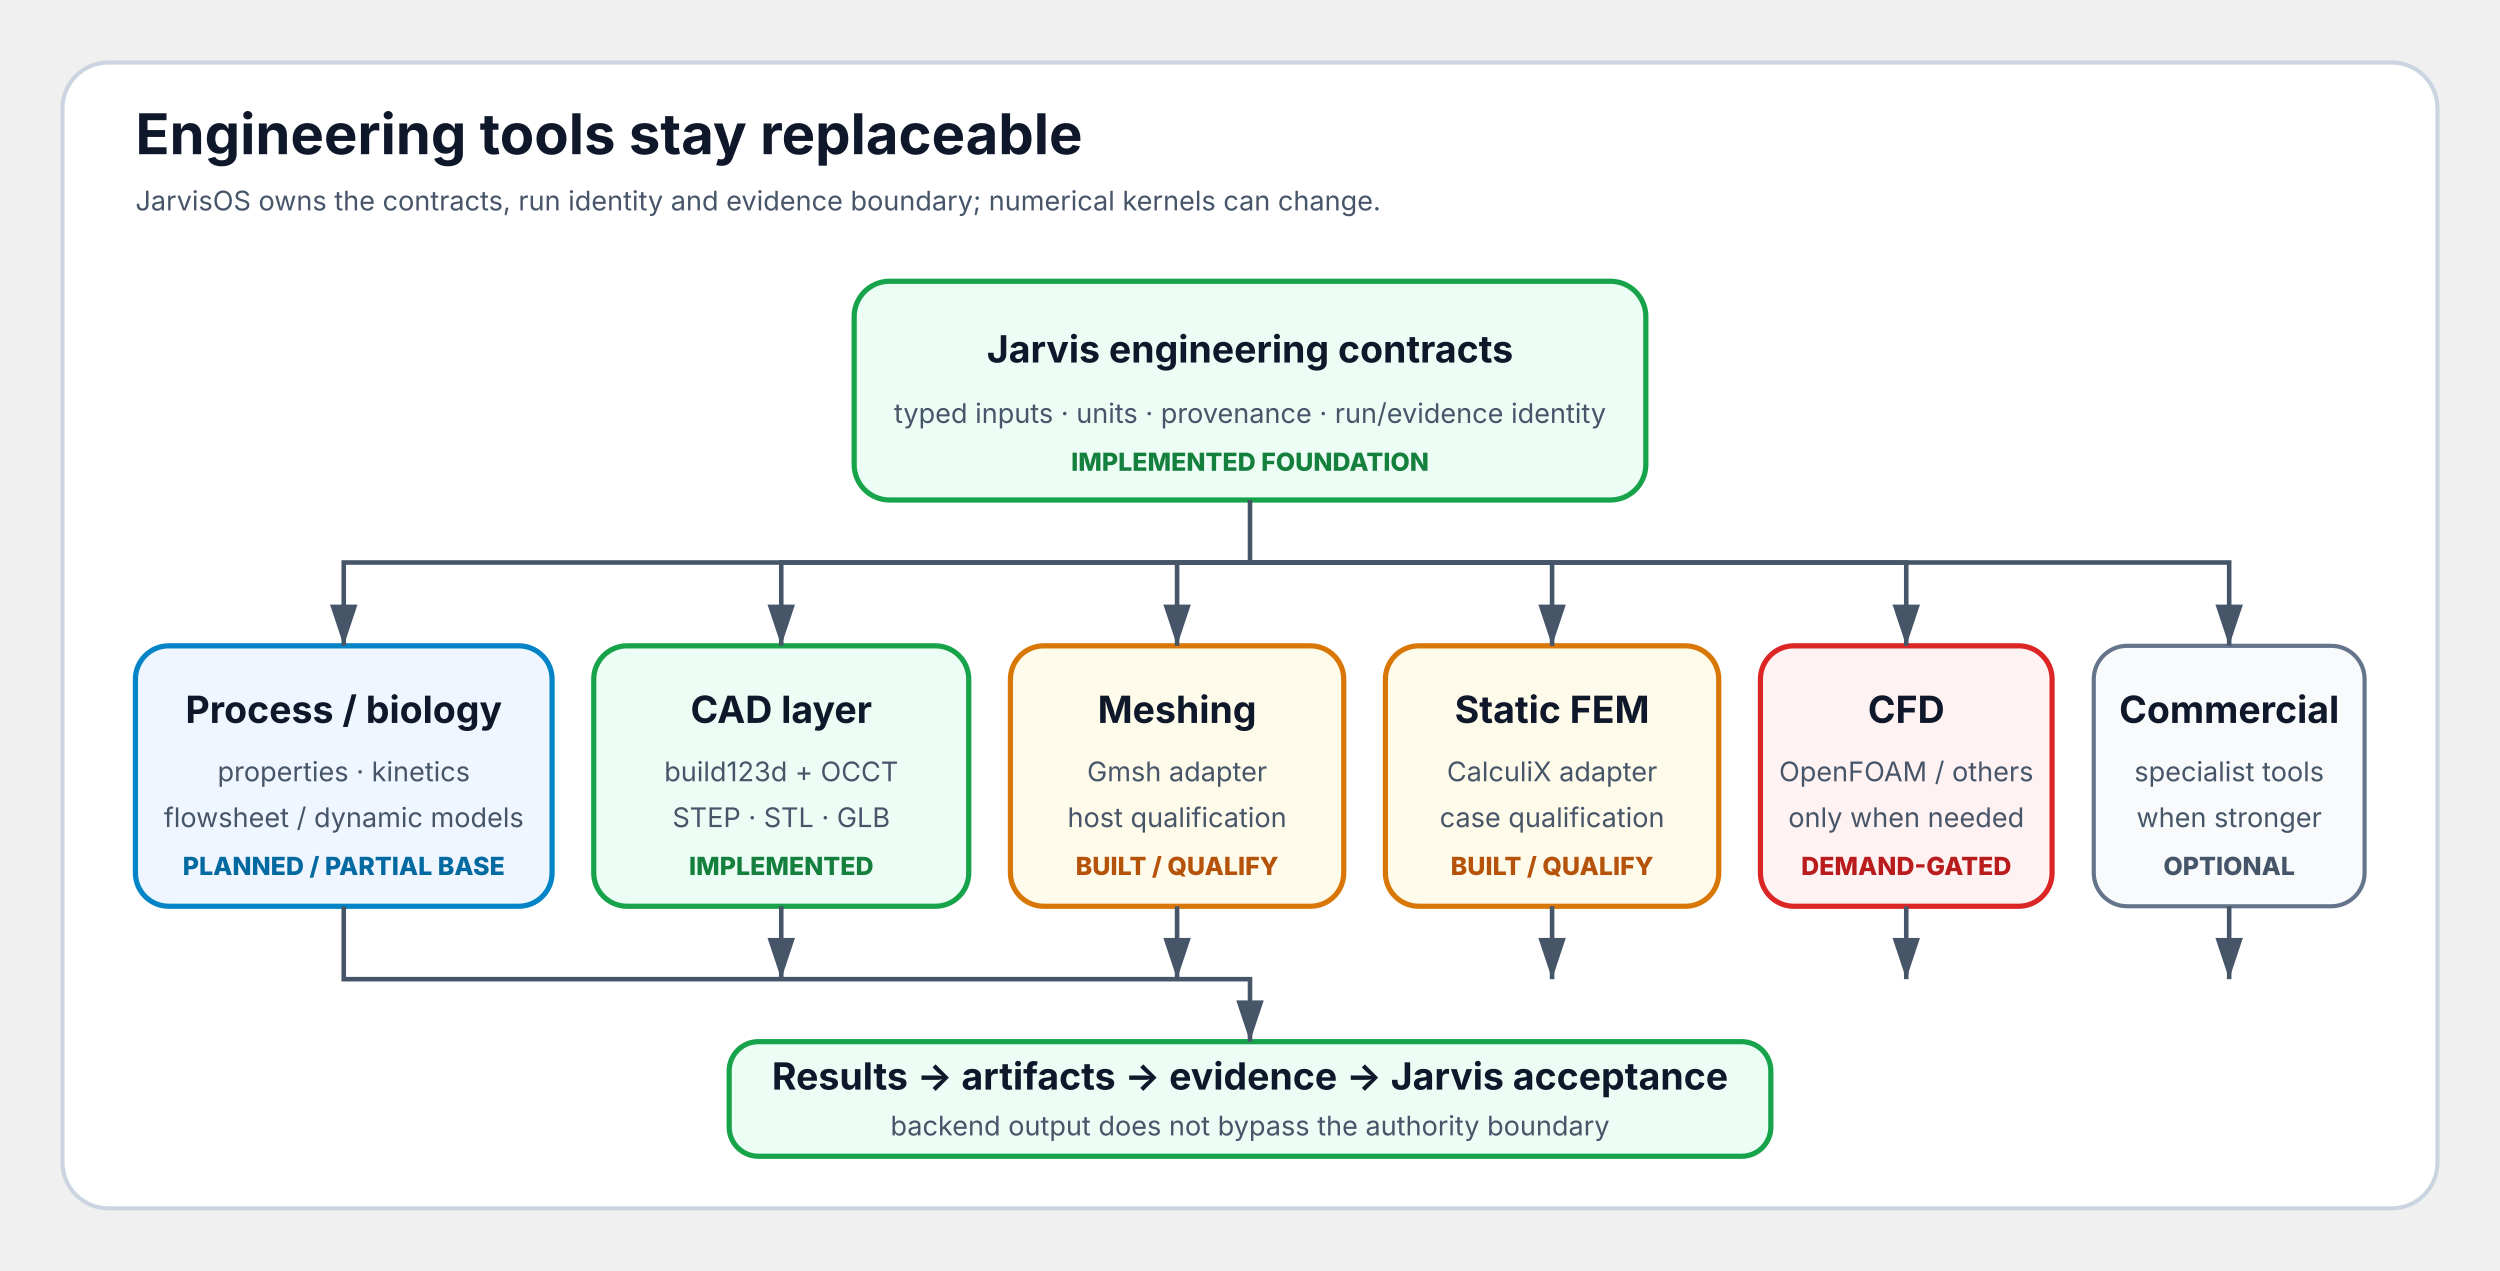
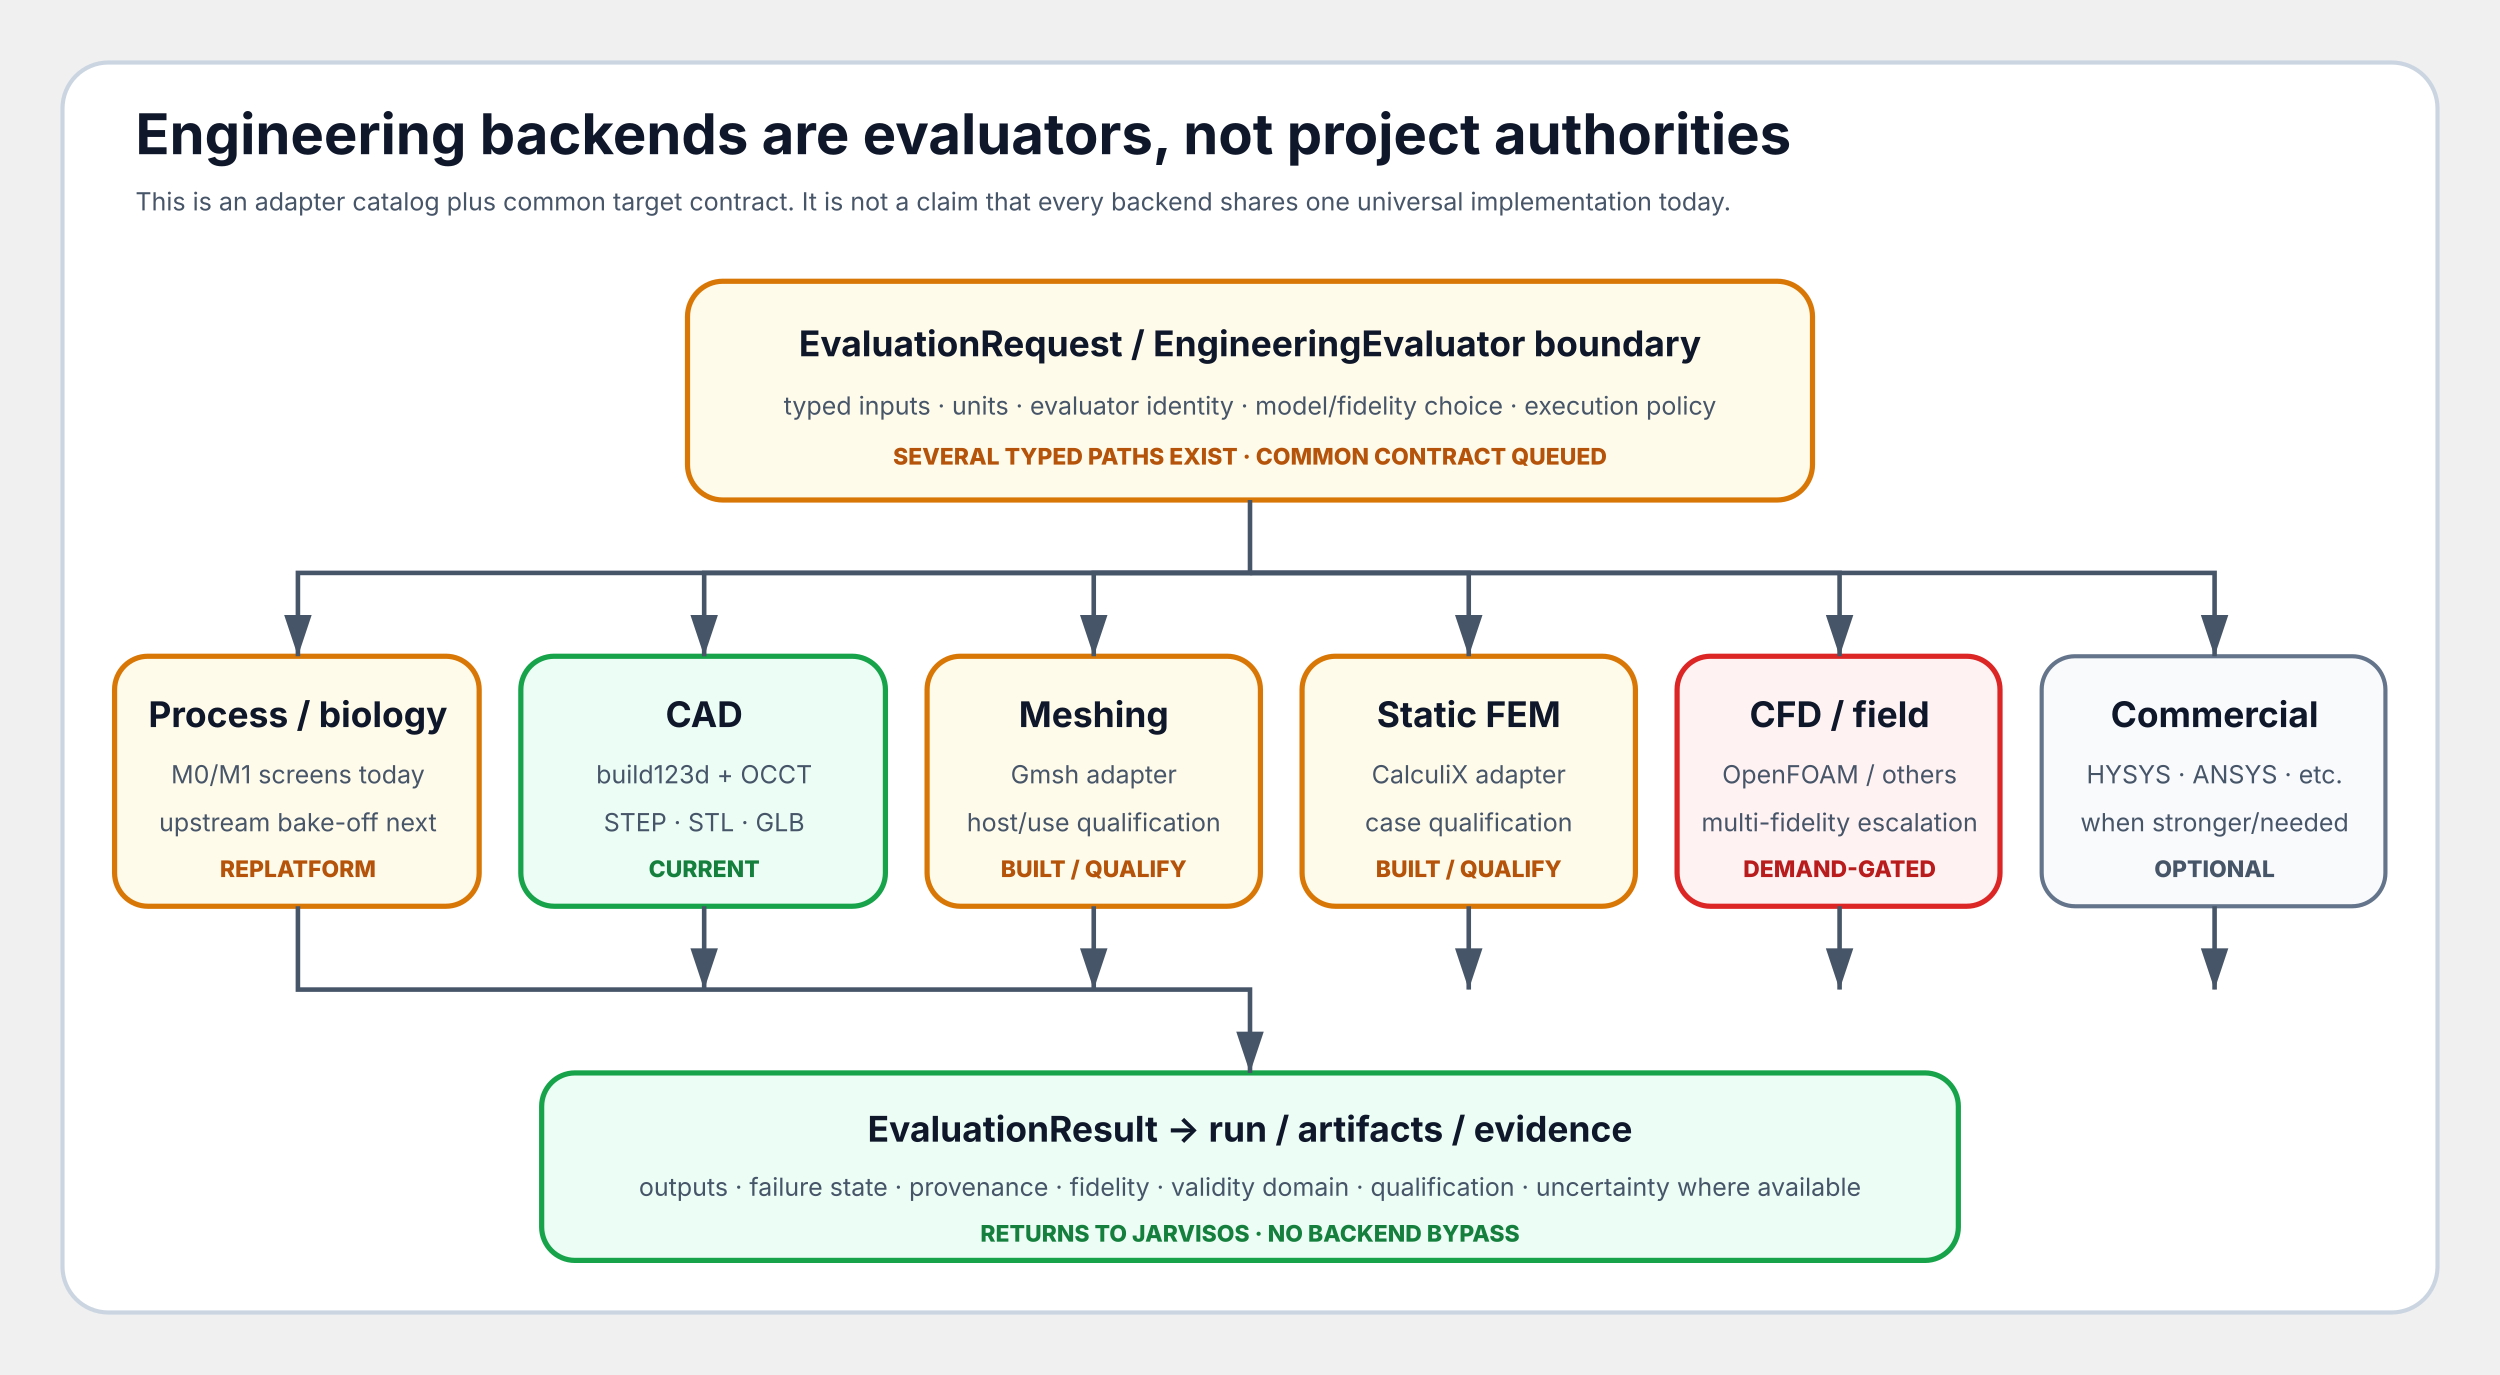
- <svg xmlns="http://www.w3.org/2000/svg" width="1200" height="610" viewBox="0 0 1200 610" role="img" aria-labelledby="title desc">
+ <svg xmlns="http://www.w3.org/2000/svg" width="1200" height="660" viewBox="0 0 1200 660" role="img" aria-labelledby="title desc">
  <defs>
    <marker id="arrow" markerWidth="10" markerHeight="10" refX="9" refY="3" orient="auto">
      <path d="M0,0 L0,6 L9,3 z" fill="#475569" />
    </marker>
-     <style>
-       .frame{fill:#fff;stroke:#cbd5e1;stroke-width:2}.implemented{fill:#ecfdf5;stroke:#16a34a;stroke-width:2.5}.partial{fill:#fffbeb;stroke:#d97706;stroke-width:2.5}.planned{fill:#eff6ff;stroke:#0284c7;stroke-width:2.5}.research{fill:#fef2f2;stroke:#dc2626;stroke-width:2.5}.optional{fill:#f8fafc;stroke:#64748b;stroke-width:2}.title{font-family:system-ui,-apple-system,"Segoe UI",sans-serif;fill:#0f172a;font-size:27px;font-weight:750}.boxTitle{font-family:system-ui,-apple-system,"Segoe UI",sans-serif;fill:#0f172a;font-size:18px;font-weight:700}.sub{font-family:system-ui,-apple-system,"Segoe UI",sans-serif;fill:#475569;font-size:13px}.tag{font-family:system-ui,-apple-system,"Segoe UI",sans-serif;font-size:12px;font-weight:800}.line{stroke:#475569;stroke-width:2.2;fill:none;marker-end:url(#arrow)}
-     </style>
+     <style>.frame{fill:#fff;stroke:#cbd5e1;stroke-width:2}.implemented{fill:#ecfdf5;stroke:#16a34a;stroke-width:2.5}.partial{fill:#fffbeb;stroke:#d97706;stroke-width:2.5}.planned{fill:#eff6ff;stroke:#0284c7;stroke-width:2.5}.research{fill:#fef2f2;stroke:#dc2626;stroke-width:2.5}.optional{fill:#f8fafc;stroke:#64748b;stroke-width:2}.title{font-family:system-ui,-apple-system,"Segoe UI",sans-serif;fill:#0f172a;font-size:27px;font-weight:750}.boxTitle{font-family:system-ui,-apple-system,"Segoe UI",sans-serif;fill:#0f172a;font-size:17px;font-weight:700}.sub{font-family:system-ui,-apple-system,"Segoe UI",sans-serif;fill:#475569;font-size:12px}.tag{font-family:system-ui,-apple-system,"Segoe UI",sans-serif;font-size:11px;font-weight:800}.line{stroke:#475569;stroke-width:2.2;fill:none;marker-end:url(#arrow)}</style>
  </defs>
-   <rect x="30" y="30" width="1140" height="550" rx="22" class="frame" />
-   <text x="65" y="74" class="title">Engineering tools stay replaceable</text>
-   <text x="65" y="101" class="sub">JarvisOS owns the contracts, run identity and evidence boundary; numerical kernels can change.</text>
-   <rect x="410" y="135" width="380" height="105" rx="17" class="implemented" />
-   <text x="600" y="174" text-anchor="middle" class="boxTitle">Jarvis engineering contracts</text>
-   <text x="600" y="203" text-anchor="middle" class="sub">typed inputs · units · provenance · run/evidence identity</text>
-   <text x="600" y="226" text-anchor="middle" class="tag" fill="#15803d">IMPLEMENTED FOUNDATION</text>
-   <rect x="65" y="310" width="200" height="125" rx="16" class="planned" />
-   <text x="165" y="347" text-anchor="middle" class="boxTitle">Process / biology</text>
-   <text x="165" y="375" text-anchor="middle" class="sub">properties · kinetics</text>
-   <text x="165" y="397" text-anchor="middle" class="sub">flowsheet / dynamic models</text>
-   <text x="165" y="420" text-anchor="middle" class="tag" fill="#0369a1">PLANNED / PARTIAL BASE</text>
-   <rect x="285" y="310" width="180" height="125" rx="16" class="implemented" />
-   <text x="375" y="347" text-anchor="middle" class="boxTitle">CAD layer</text>
-   <text x="375" y="375" text-anchor="middle" class="sub">build123d + OCCT</text>
-   <text x="375" y="397" text-anchor="middle" class="sub">STEP · STL · GLB</text>
-   <text x="375" y="420" text-anchor="middle" class="tag" fill="#15803d">IMPLEMENTED</text>
-   <rect x="485" y="310" width="160" height="125" rx="16" class="partial" />
-   <text x="565" y="347" text-anchor="middle" class="boxTitle">Meshing</text>
-   <text x="565" y="375" text-anchor="middle" class="sub">Gmsh adapter</text>
-   <text x="565" y="397" text-anchor="middle" class="sub">host qualification</text>
-   <text x="565" y="420" text-anchor="middle" class="tag" fill="#b45309">BUILT / QUALIFY</text>
-   <rect x="665" y="310" width="160" height="125" rx="16" class="partial" />
-   <text x="745" y="347" text-anchor="middle" class="boxTitle">Static FEM</text>
-   <text x="745" y="375" text-anchor="middle" class="sub">CalculiX adapter</text>
-   <text x="745" y="397" text-anchor="middle" class="sub">case qualification</text>
-   <text x="745" y="420" text-anchor="middle" class="tag" fill="#b45309">BUILT / QUALIFY</text>
-   <rect x="845" y="310" width="140" height="125" rx="16" class="research" />
-   <text x="915" y="347" text-anchor="middle" class="boxTitle">CFD</text>
-   <text x="915" y="375" text-anchor="middle" class="sub">OpenFOAM / others</text>
-   <text x="915" y="397" text-anchor="middle" class="sub">only when needed</text>
-   <text x="915" y="420" text-anchor="middle" class="tag" fill="#b91c1c">DEMAND-GATED</text>
-   <rect x="1005" y="310" width="130" height="125" rx="16" class="optional" />
-   <text x="1070" y="347" text-anchor="middle" class="boxTitle">Commercial</text>
-   <text x="1070" y="375" text-anchor="middle" class="sub">specialist tools</text>
-   <text x="1070" y="397" text-anchor="middle" class="sub">when stronger</text>
-   <text x="1070" y="420" text-anchor="middle" class="tag" fill="#475569">OPTIONAL</text>
-   <rect x="350" y="500" width="500" height="55" rx="14" class="implemented" />
-   <text x="600" y="523" text-anchor="middle" class="boxTitle">Results → artifacts → evidence → Jarvis acceptance</text>
-   <text x="600" y="545" text-anchor="middle" class="sub">backend output does not bypass the authority boundary</text>
-   <path d="M600 240 V270 H165 V310" class="line" />
-   <path d="M600 270 H375 V310" class="line" />
-   <path d="M600 270 H565 V310" class="line" />
-   <path d="M600 270 H745 V310" class="line" />
-   <path d="M600 270 H915 V310" class="line" />
-   <path d="M600 270 H1070 V310" class="line" />
-   <path d="M165 435 V470 H600 V500" class="line" />
-   <path d="M375 435 V470" class="line" />
-   <path d="M565 435 V470" class="line" />
-   <path d="M745 435 V470" class="line" />
-   <path d="M915 435 V470" class="line" />
-   <path d="M1070 435 V470" class="line" />
+   <rect x="30" y="30" width="1140" height="600" rx="22" class="frame" />
+   <text x="65" y="74" class="title">Engineering backends are evaluators, not project authorities</text>
+   <text x="65" y="101" class="sub">This is an adapter catalog plus common target contract. It is not a claim that every backend shares one universal implementation today.</text>
+   <rect x="330" y="135" width="540" height="105" rx="17" class="partial" />
+   <text x="600" y="171" text-anchor="middle" class="boxTitle">EvaluationRequest / EngineeringEvaluator boundary</text>
+   <text x="600" y="199" text-anchor="middle" class="sub">typed inputs · units · evaluator identity · model/fidelity choice · execution policy</text>
+   <text x="600" y="223" text-anchor="middle" class="tag" fill="#b45309">SEVERAL TYPED PATHS EXIST · COMMON CONTRACT QUEUED</text>
+   <rect x="55" y="315" width="175" height="120" rx="16" class="partial" />
+   <text x="143" y="349" text-anchor="middle" class="boxTitle">Process / biology</text>
+   <text x="143" y="376" text-anchor="middle" class="sub">M0/M1 screens today</text>
+   <text x="143" y="399" text-anchor="middle" class="sub">upstream bake-off next</text>
+   <text x="143" y="421" text-anchor="middle" class="tag" fill="#b45309">REPLATFORM</text>
+   <rect x="250" y="315" width="175" height="120" rx="16" class="implemented" />
+   <text x="338" y="349" text-anchor="middle" class="boxTitle">CAD</text>
+   <text x="338" y="376" text-anchor="middle" class="sub">build123d + OCCT</text>
+   <text x="338" y="399" text-anchor="middle" class="sub">STEP · STL · GLB</text>
+   <text x="338" y="421" text-anchor="middle" class="tag" fill="#15803d">CURRENT</text>
+   <rect x="445" y="315" width="160" height="120" rx="16" class="partial" />
+   <text x="525" y="349" text-anchor="middle" class="boxTitle">Meshing</text>
+   <text x="525" y="376" text-anchor="middle" class="sub">Gmsh adapter</text>
+   <text x="525" y="399" text-anchor="middle" class="sub">host/use qualification</text>
+   <text x="525" y="421" text-anchor="middle" class="tag" fill="#b45309">BUILT / QUALIFY</text>
+   <rect x="625" y="315" width="160" height="120" rx="16" class="partial" />
+   <text x="705" y="349" text-anchor="middle" class="boxTitle">Static FEM</text>
+   <text x="705" y="376" text-anchor="middle" class="sub">CalculiX adapter</text>
+   <text x="705" y="399" text-anchor="middle" class="sub">case qualification</text>
+   <text x="705" y="421" text-anchor="middle" class="tag" fill="#b45309">BUILT / QUALIFY</text>
+   <rect x="805" y="315" width="155" height="120" rx="16" class="research" />
+   <text x="883" y="349" text-anchor="middle" class="boxTitle">CFD / field</text>
+   <text x="883" y="376" text-anchor="middle" class="sub">OpenFOAM / others</text>
+   <text x="883" y="399" text-anchor="middle" class="sub">multi-fidelity escalation</text>
+   <text x="883" y="421" text-anchor="middle" class="tag" fill="#b91c1c">DEMAND-GATED</text>
+   <rect x="980" y="315" width="165" height="120" rx="16" class="optional" />
+   <text x="1063" y="349" text-anchor="middle" class="boxTitle">Commercial</text>
+   <text x="1063" y="376" text-anchor="middle" class="sub">HYSYS · ANSYS · etc.</text>
+   <text x="1063" y="399" text-anchor="middle" class="sub">when stronger/needed</text>
+   <text x="1063" y="421" text-anchor="middle" class="tag" fill="#475569">OPTIONAL</text>
+   <path d="M600 240 V275 H143 V315" class="line" />
+   <path d="M600 275 H338 V315" class="line" />
+   <path d="M600 275 H525 V315" class="line" />
+   <path d="M600 275 H705 V315" class="line" />
+   <path d="M600 275 H883 V315" class="line" />
+   <path d="M600 275 H1063 V315" class="line" />
+   <rect x="260" y="515" width="680" height="90" rx="16" class="implemented" />
+   <text x="600" y="548" text-anchor="middle" class="boxTitle">EvaluationResult → run / artifacts / evidence</text>
+   <text x="600" y="574" text-anchor="middle" class="sub">outputs · failure state · provenance · fidelity · validity domain · qualification · uncertainty where available</text>
+   <text x="600" y="596" text-anchor="middle" class="tag" fill="#15803d">RETURNS TO JARVISOS · NO BACKEND BYPASS</text>
+   <path d="M143 435 V475 H600 V515" class="line" />
+   <path d="M338 435 V475" class="line" />
+   <path d="M525 435 V475" class="line" />
+   <path d="M705 435 V475" class="line" />
+   <path d="M883 435 V475" class="line" />
+   <path d="M1063 435 V475" class="line" />
</svg>
